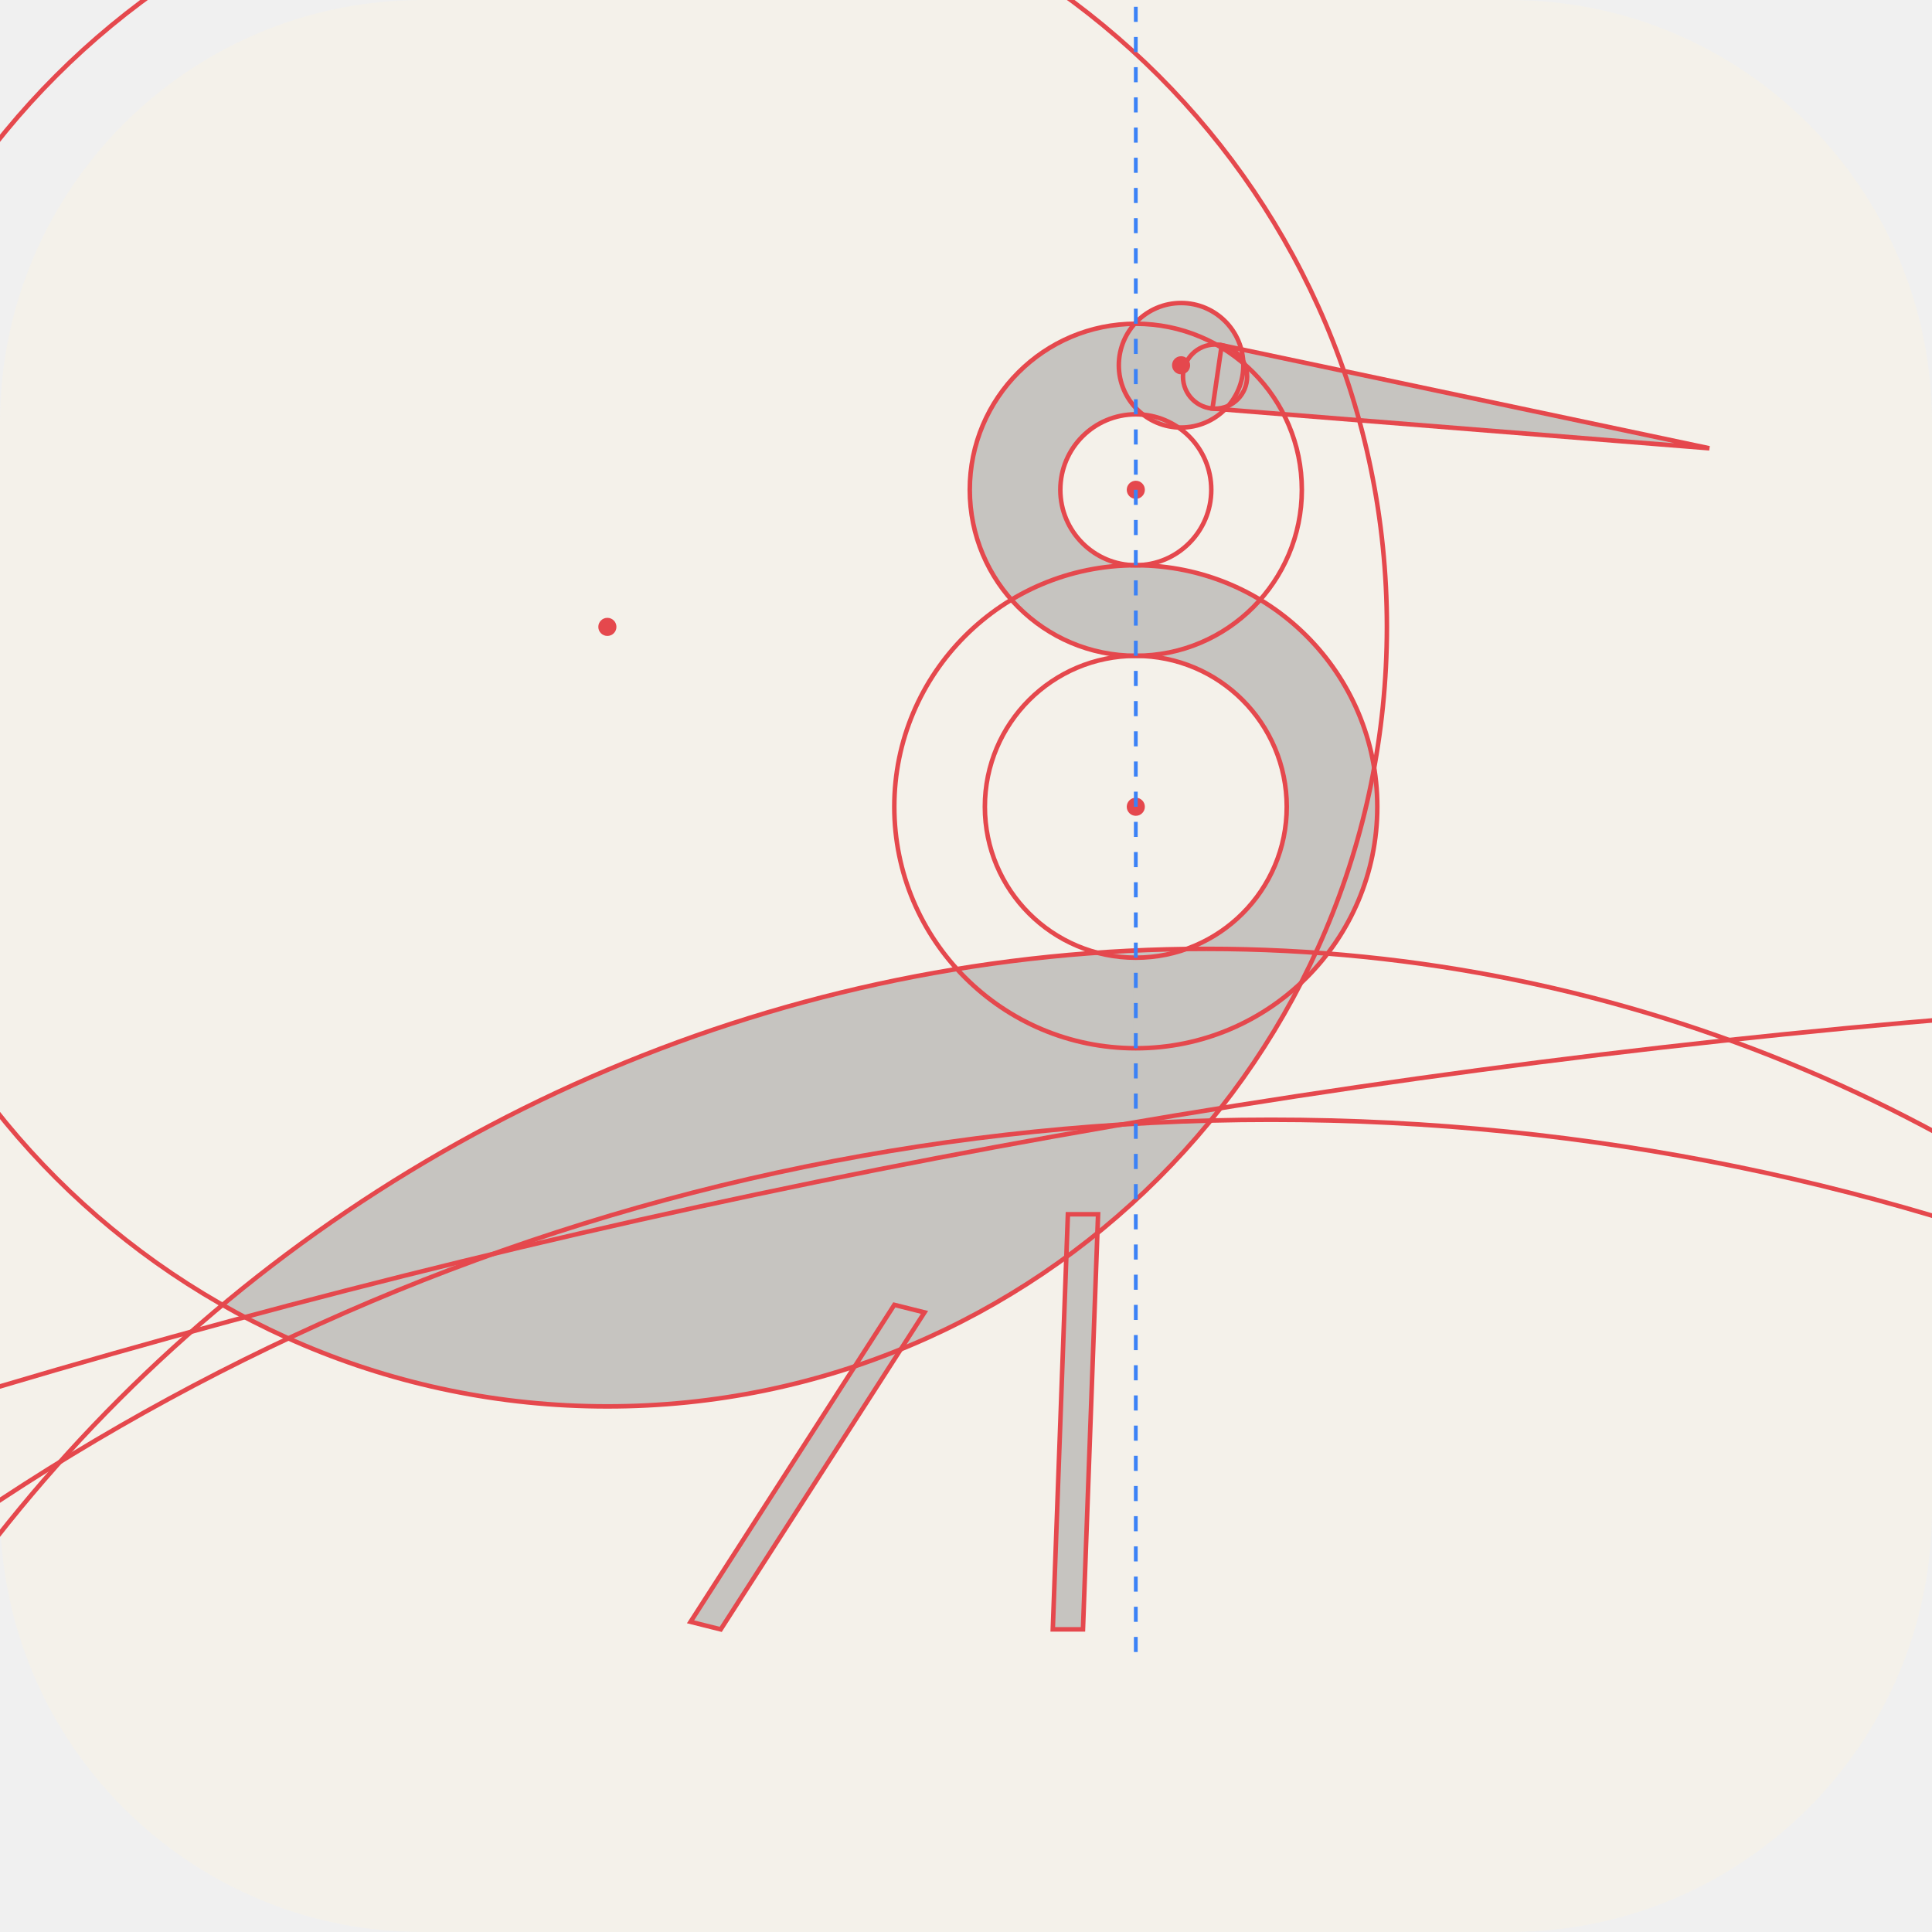
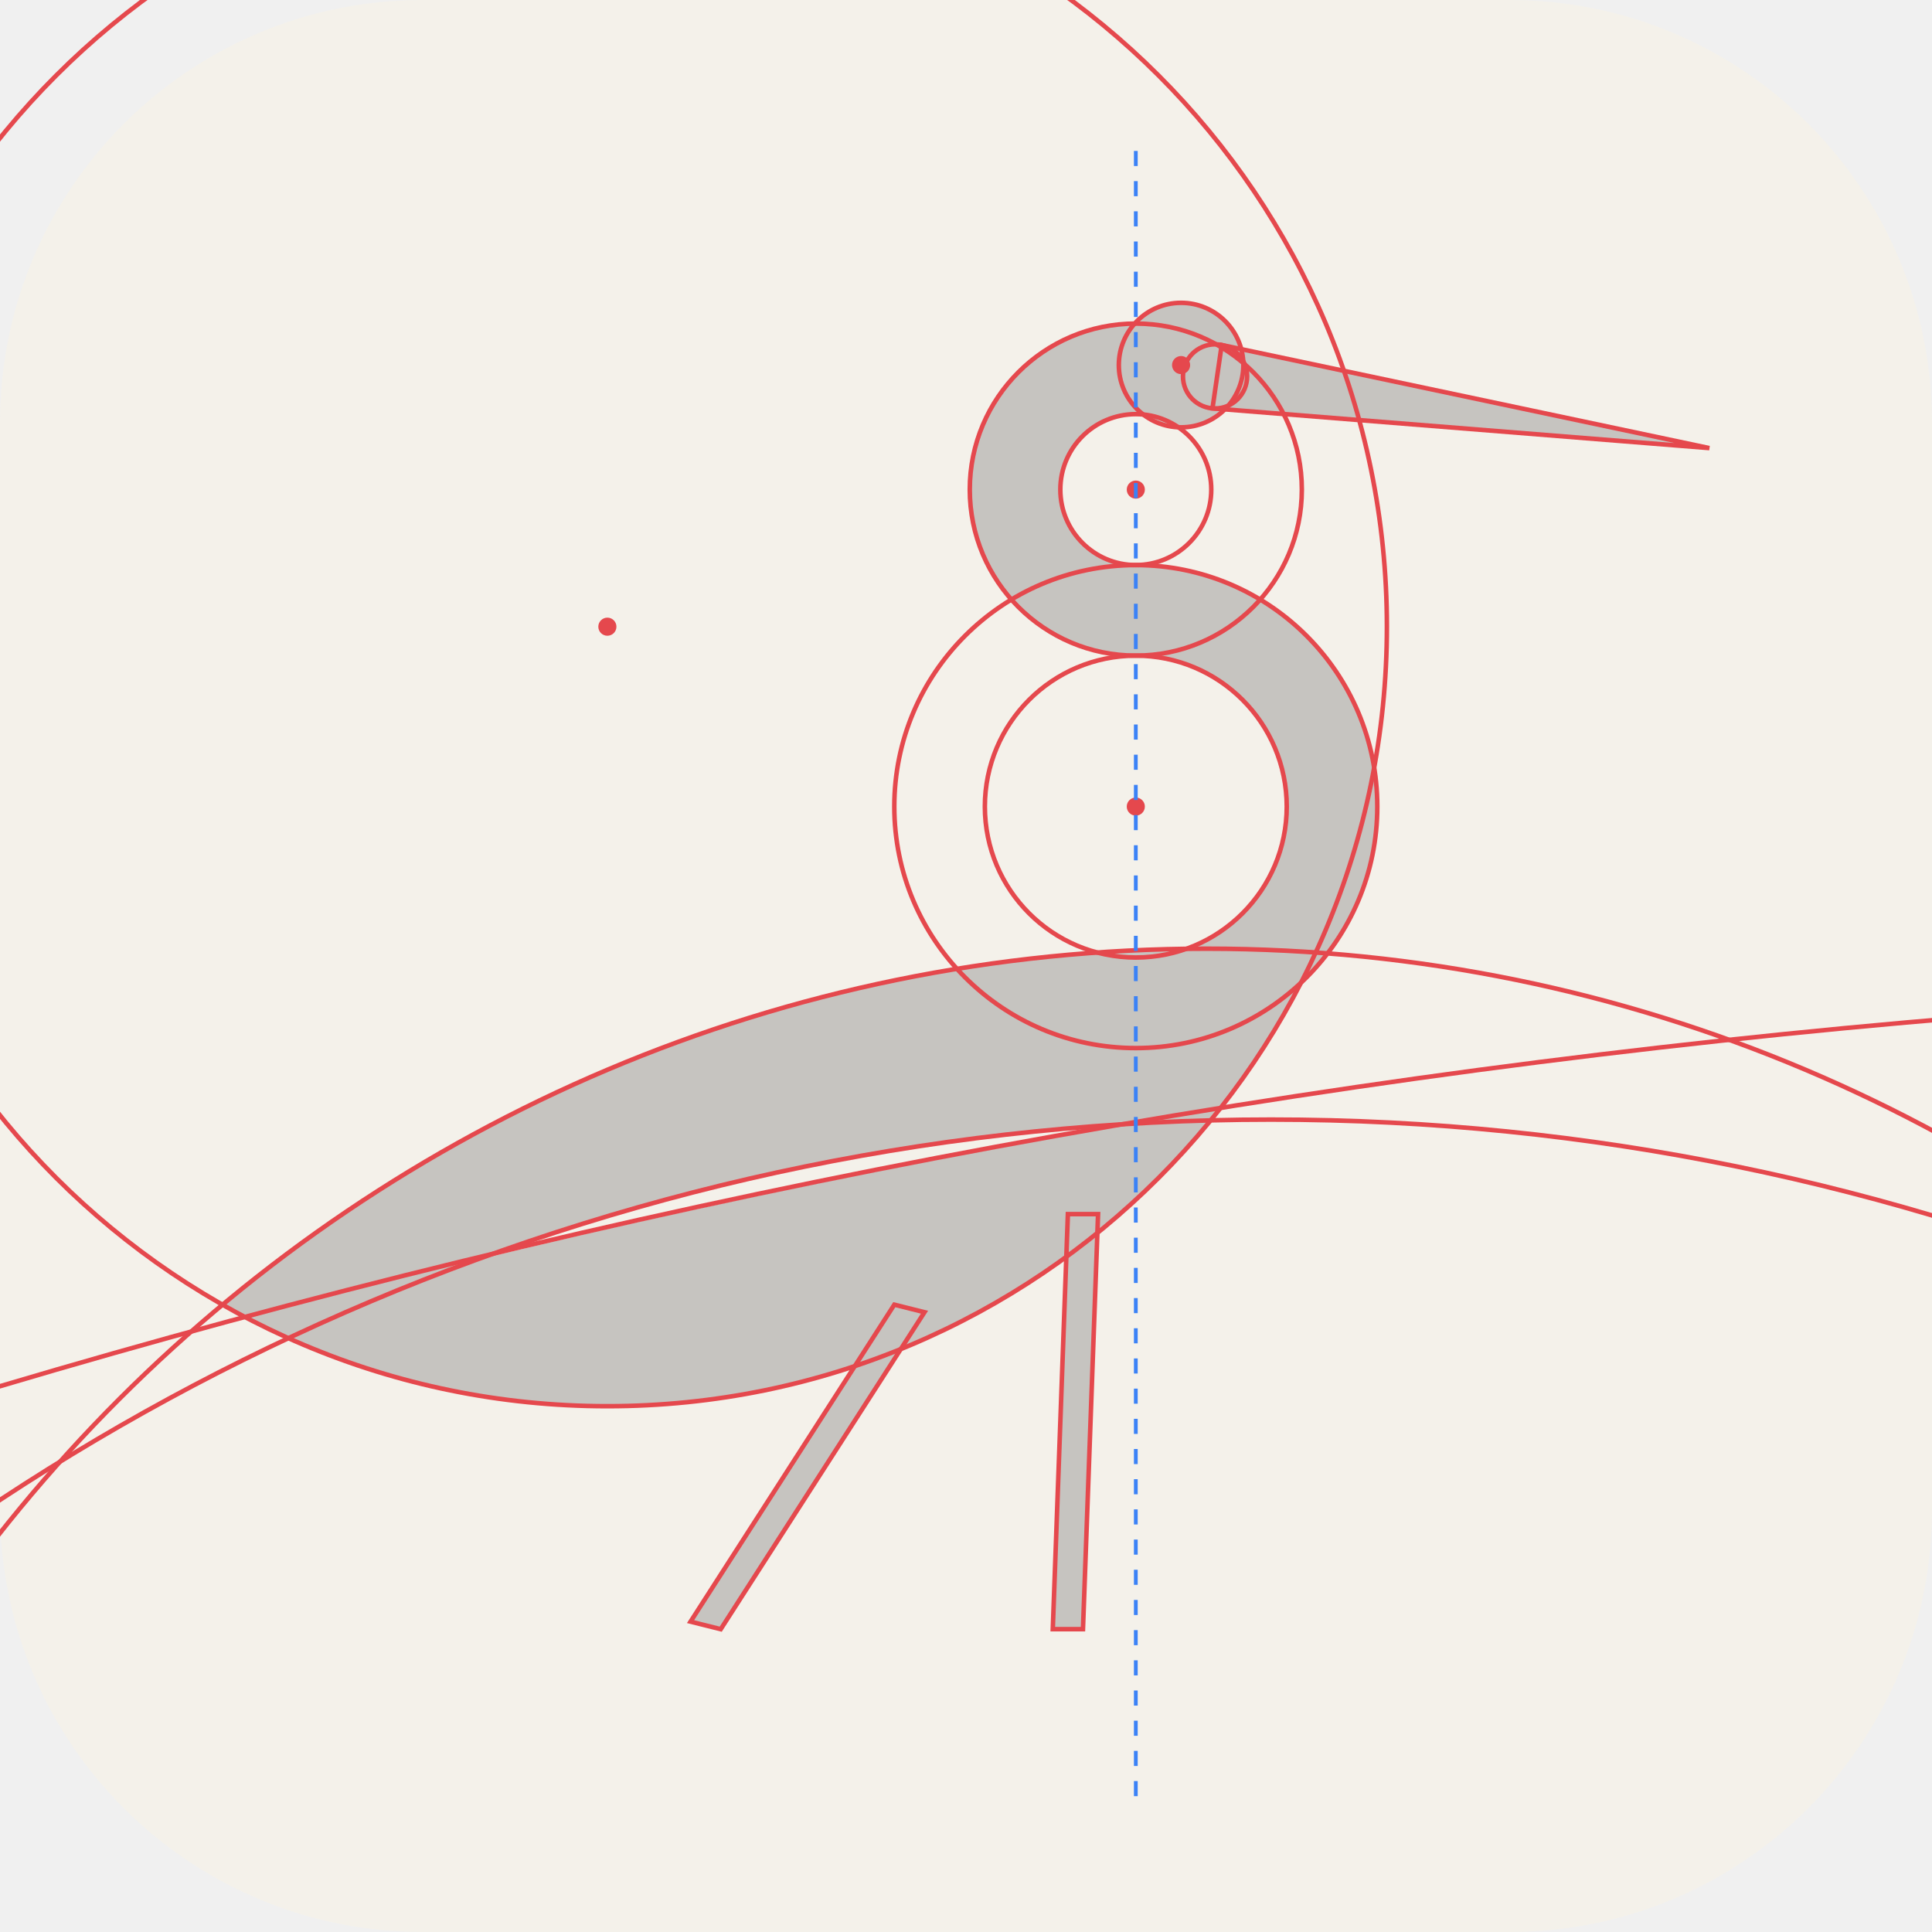
<svg xmlns="http://www.w3.org/2000/svg" viewBox="0 0 512 512">
  <rect width="512" height="512" rx="112" fill="#f4f1ea" />
-   <g transform="translate(1.0 -38.2)">
-     <g opacity=".2">
-       <defs>
-         <clipPath id="cbelly">
-           <circle cx="159.96" cy="204.33" r="206.58" />
-         </clipPath>
-         <clipPath id="cright">
-           <rect x="299.25" y="0" width="512" height="512" />
-         </clipPath>
-         <clipPath id="cleft">
-           <rect x="0" y="0" width="300.75" height="512" />
-         </clipPath>
-         <mask id="cringA" maskUnits="userSpaceOnUse" x="0" y="0" width="512" height="512">
-           <circle cx="300.00" cy="252.00" r="64.00" fill="#fff" />
-           <circle cx="300.00" cy="252.00" r="40.00" fill="#000" />
-         </mask>
-         <mask id="cringB" maskUnits="userSpaceOnUse" x="0" y="0" width="512" height="512">
-           <circle cx="300.00" cy="168.00" r="44.00" fill="#fff" />
-           <circle cx="300.00" cy="168.00" r="20.00" fill="#000" />
-         </mask>
-         <mask id="cwing" maskUnits="userSpaceOnUse" x="0" y="0" width="512" height="512">
-           <rect width="512" height="512" fill="#fff" />
-           <circle cx="335.84" cy="947.74" r="612.79" fill="#000" />
-           <circle cx="735.33" cy="2878.61" r="2579.61" fill="#fff" />
-         </mask>
-         <clipPath id="cbeakside">
-           <polygon points="320.32,146.47 322.76,129.68 452.00,157.00" />
-         </clipPath>
-       </defs>
-       <g>
-         <circle cx="318.72" cy="697.09" r="407.43" fill="#0d1117" clip-path="url(#cbelly)" />
-       </g>
-       <g clip-path="url(#cright)">
-         <rect width="512" height="512" fill="#0d1117" mask="url(#cringA)" />
-       </g>
-       <g clip-path="url(#cleft)">
-         <rect width="512" height="512" fill="#0d1117" mask="url(#cringB)" />
-       </g>
-       <rect x="299.25" y="124" width="12.75" height="24" fill="#0d1117" />
-       <polygon points="282.00,360.00 290.00,360.00 286.00,470.00 278.00,470.00" fill="#0d1117" />
-       <polygon points="236.00,384.00 244.00,386.00 190.00,470.00 182.00,468.00" fill="#0d1117" />
-       <circle cx="312.00" cy="135.00" r="16.50" fill="#0d1117" />
-       <polygon points="452.00,157.00 320.32,146.47 322.76,129.68" fill="#0d1117" />
-       <g clip-path="url(#cbeakside)">
-         <circle cx="321.00" cy="138.00" r="8.50" fill="#0d1117" />
-       </g>
-     </g>
-     <circle cx="300.00" cy="252.00" r="40.00" fill="none" stroke="#e5484d" stroke-width="1.2" />
-     <circle cx="300.00" cy="252.00" r="64.00" fill="none" stroke="#e5484d" stroke-width="1.2" />
-     <circle cx="300.00" cy="168.00" r="20.00" fill="none" stroke="#e5484d" stroke-width="1.2" />
-     <circle cx="300.00" cy="168.00" r="44.00" fill="none" stroke="#e5484d" stroke-width="1.2" />
-     <circle cx="312.00" cy="135.00" r="16.50" fill="none" stroke="#e5484d" stroke-width="1.2" />
-     <circle cx="321.00" cy="138.00" r="8.50" fill="none" stroke="#e5484d" stroke-width="1.2" />
-     <circle cx="318.72" cy="697.09" r="407.43" fill="none" stroke="#e5484d" stroke-width="1.2" />
-     <circle cx="159.96" cy="204.33" r="206.58" fill="none" stroke="#e5484d" stroke-width="1.2" />
-     <circle cx="335.84" cy="947.74" r="612.79" fill="none" stroke="#e5484d" stroke-width="1.2" />
-     <circle cx="735.33" cy="2878.61" r="2579.61" fill="none" stroke="#e5484d" stroke-width="1.2" />
-     <circle cx="300.00" cy="252.00" r="2.40" fill="#e5484d" />
-     <circle cx="300.00" cy="168.00" r="2.40" fill="#e5484d" />
-     <circle cx="312.00" cy="135.00" r="2.40" fill="#e5484d" />
-     <circle cx="318.72" cy="697.09" r="2.40" fill="#e5484d" />
-     <circle cx="159.96" cy="204.33" r="2.40" fill="#e5484d" />
-     <polygon points="452.00,157.00 320.32,146.47 322.76,129.68" fill="none" stroke="#e5484d" stroke-width="1.2" />
-     <polygon points="282.00,360.00 290.00,360.00 286.00,470.00 278.00,470.00" fill="none" stroke="#e5484d" stroke-width="1.2" />
-     <polygon points="236.00,384.00 244.00,386.00 190.00,470.00 182.00,468.00" fill="none" stroke="#e5484d" stroke-width="1.2" />
-     <line x1="300" y1="40" x2="300" y2="480" stroke="#3b82f6" stroke-width="1" stroke-dasharray="4 4" />
+   <g opacity=".2">
+     <path fill="#0d1117" fill-rule="evenodd" d="M59 345.75 A407.43 407.43 0 0 1 348.63 252.43 A206.58 206.58 0 0 1 59 345.75Z M301 297.75 A612.79 612.79 0 0 0 127 333.75 A2579.61 2579.61 0 0 1 301 297.75Z" />
+     <path fill="#0d1117" d="M301 277.75 A64 64 0 0 0 301 149.75 A20 20 0 0 1 301 109.75 L313 109.75 L313 85.75 L301 85.75 A44 44 0 0 0 301 173.75 A40 40 0 0 1 301 253.75Z" />
+     <path fill="#0d1117" d="M296.5 96.75 A16.5 16.5 0 0 1 329.5 96.75 A16.5 16.5 0 0 1 296.5 96.75Z" />
+     <path fill="#0d1117" d="M283 321.75 L291 321.75 L287 431.75 L279 431.75Z M237 345.75 L245 347.75 L191 431.75 L183 429.75Z" />
+     <path fill="#0d1117" d="M453 118.75 L321.32 108.22 L323.76 91.43Z" />
  </g>
+   <circle cx="301" cy="213.75" r="40" fill="none" stroke="#e5484d" stroke-width="1.2" />
+   <circle cx="301" cy="213.75" r="64" fill="none" stroke="#e5484d" stroke-width="1.2" />
+   <circle cx="301" cy="129.75" r="20" fill="none" stroke="#e5484d" stroke-width="1.2" />
+   <circle cx="301" cy="129.75" r="44" fill="none" stroke="#e5484d" stroke-width="1.2" />
+   <circle cx="313" cy="96.75" r="16.5" fill="none" stroke="#e5484d" stroke-width="1.2" />
+   <circle cx="322" cy="99.75" r="8.5" fill="none" stroke="#e5484d" stroke-width="1.2" />
+   <circle cx="319.72" cy="658.84" r="407.43" fill="none" stroke="#e5484d" stroke-width="1.2" />
+   <circle cx="160.96" cy="166.08" r="206.58" fill="none" stroke="#e5484d" stroke-width="1.2" />
+   <circle cx="336.84" cy="909.49" r="612.79" fill="none" stroke="#e5484d" stroke-width="1.2" />
+   <circle cx="736.33" cy="2840.36" r="2579.61" fill="none" stroke="#e5484d" stroke-width="1.2" />
+   <circle cx="301" cy="213.75" r="2.4" fill="#e5484d" />
+   <circle cx="301" cy="129.75" r="2.4" fill="#e5484d" />
+   <circle cx="313" cy="96.75" r="2.4" fill="#e5484d" />
+   <circle cx="319.72" cy="658.84" r="2.4" fill="#e5484d" />
+   <circle cx="160.96" cy="166.08" r="2.4" fill="#e5484d" />
+   <path d="M453 118.75 L321.32 108.22 L323.76 91.43Z M283 321.75 L291 321.75 L287 431.75 L279 431.75Z M237 345.75 L245 347.75 L191 431.75 L183 429.75Z" fill="none" stroke="#e5484d" stroke-width="1.2" />
+   <line x1="301" y1="40" x2="301" y2="480" stroke="#3b82f6" stroke-width="1" stroke-dasharray="4 4" />
</svg>
